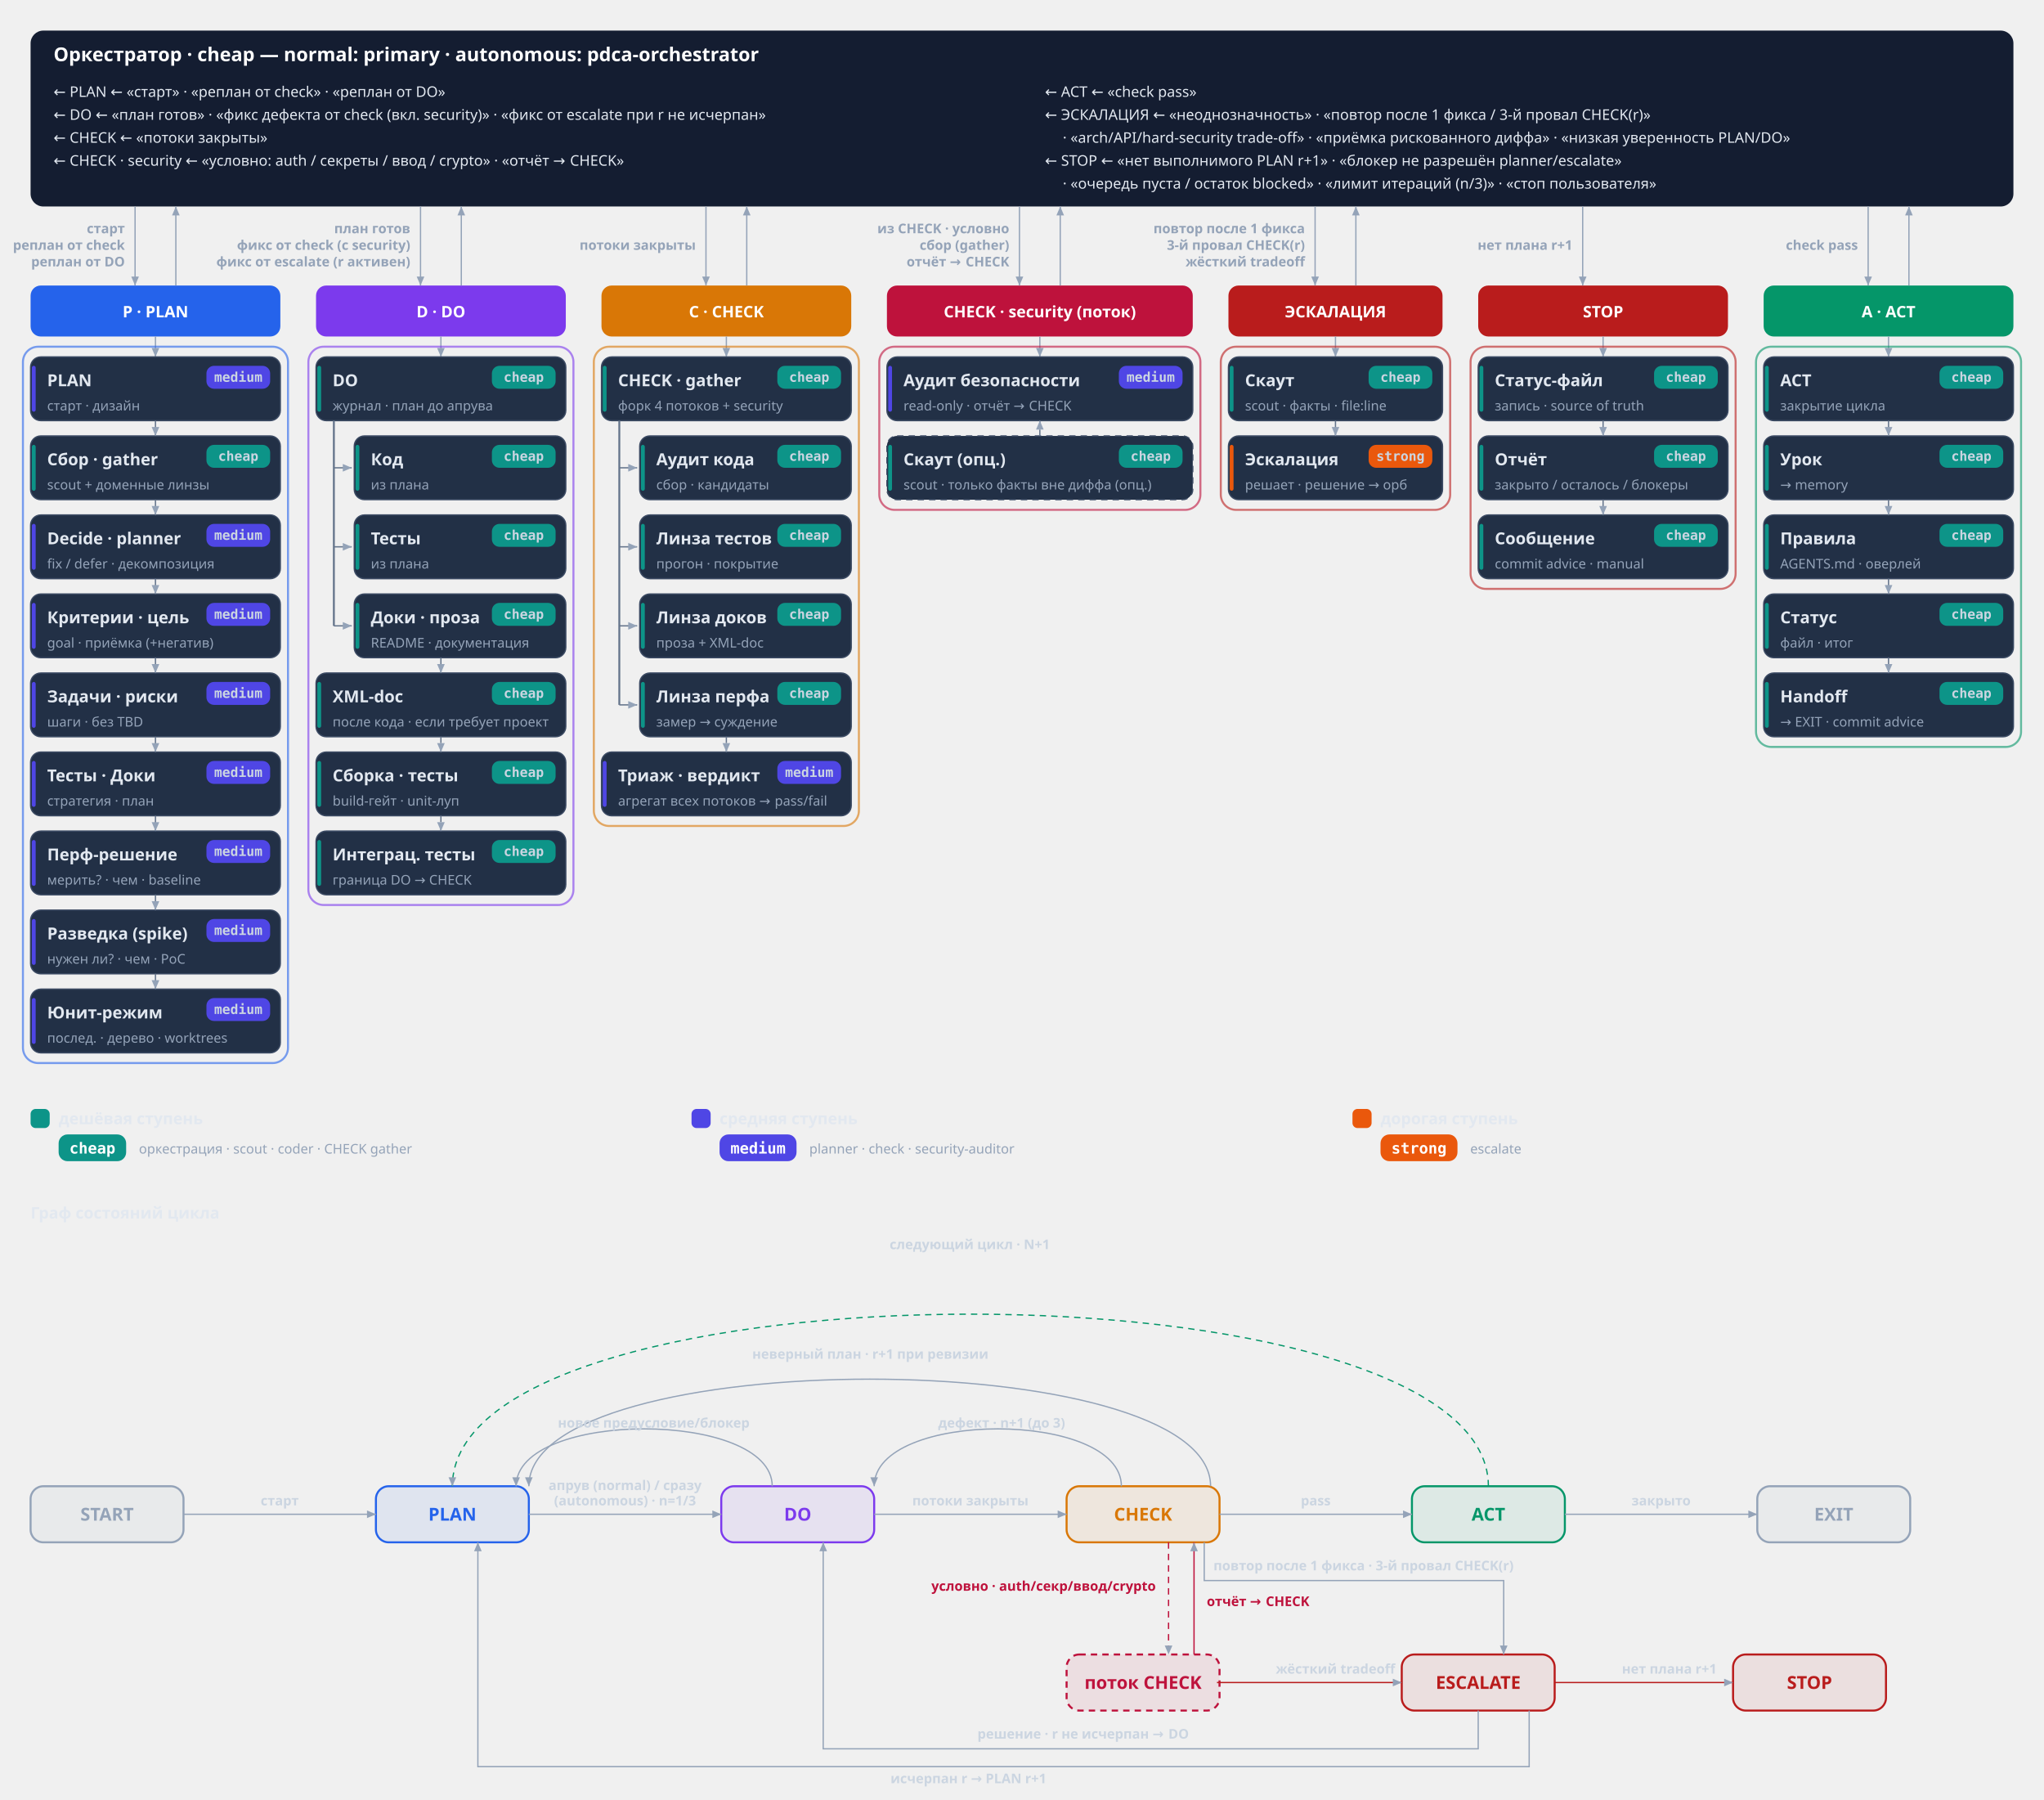
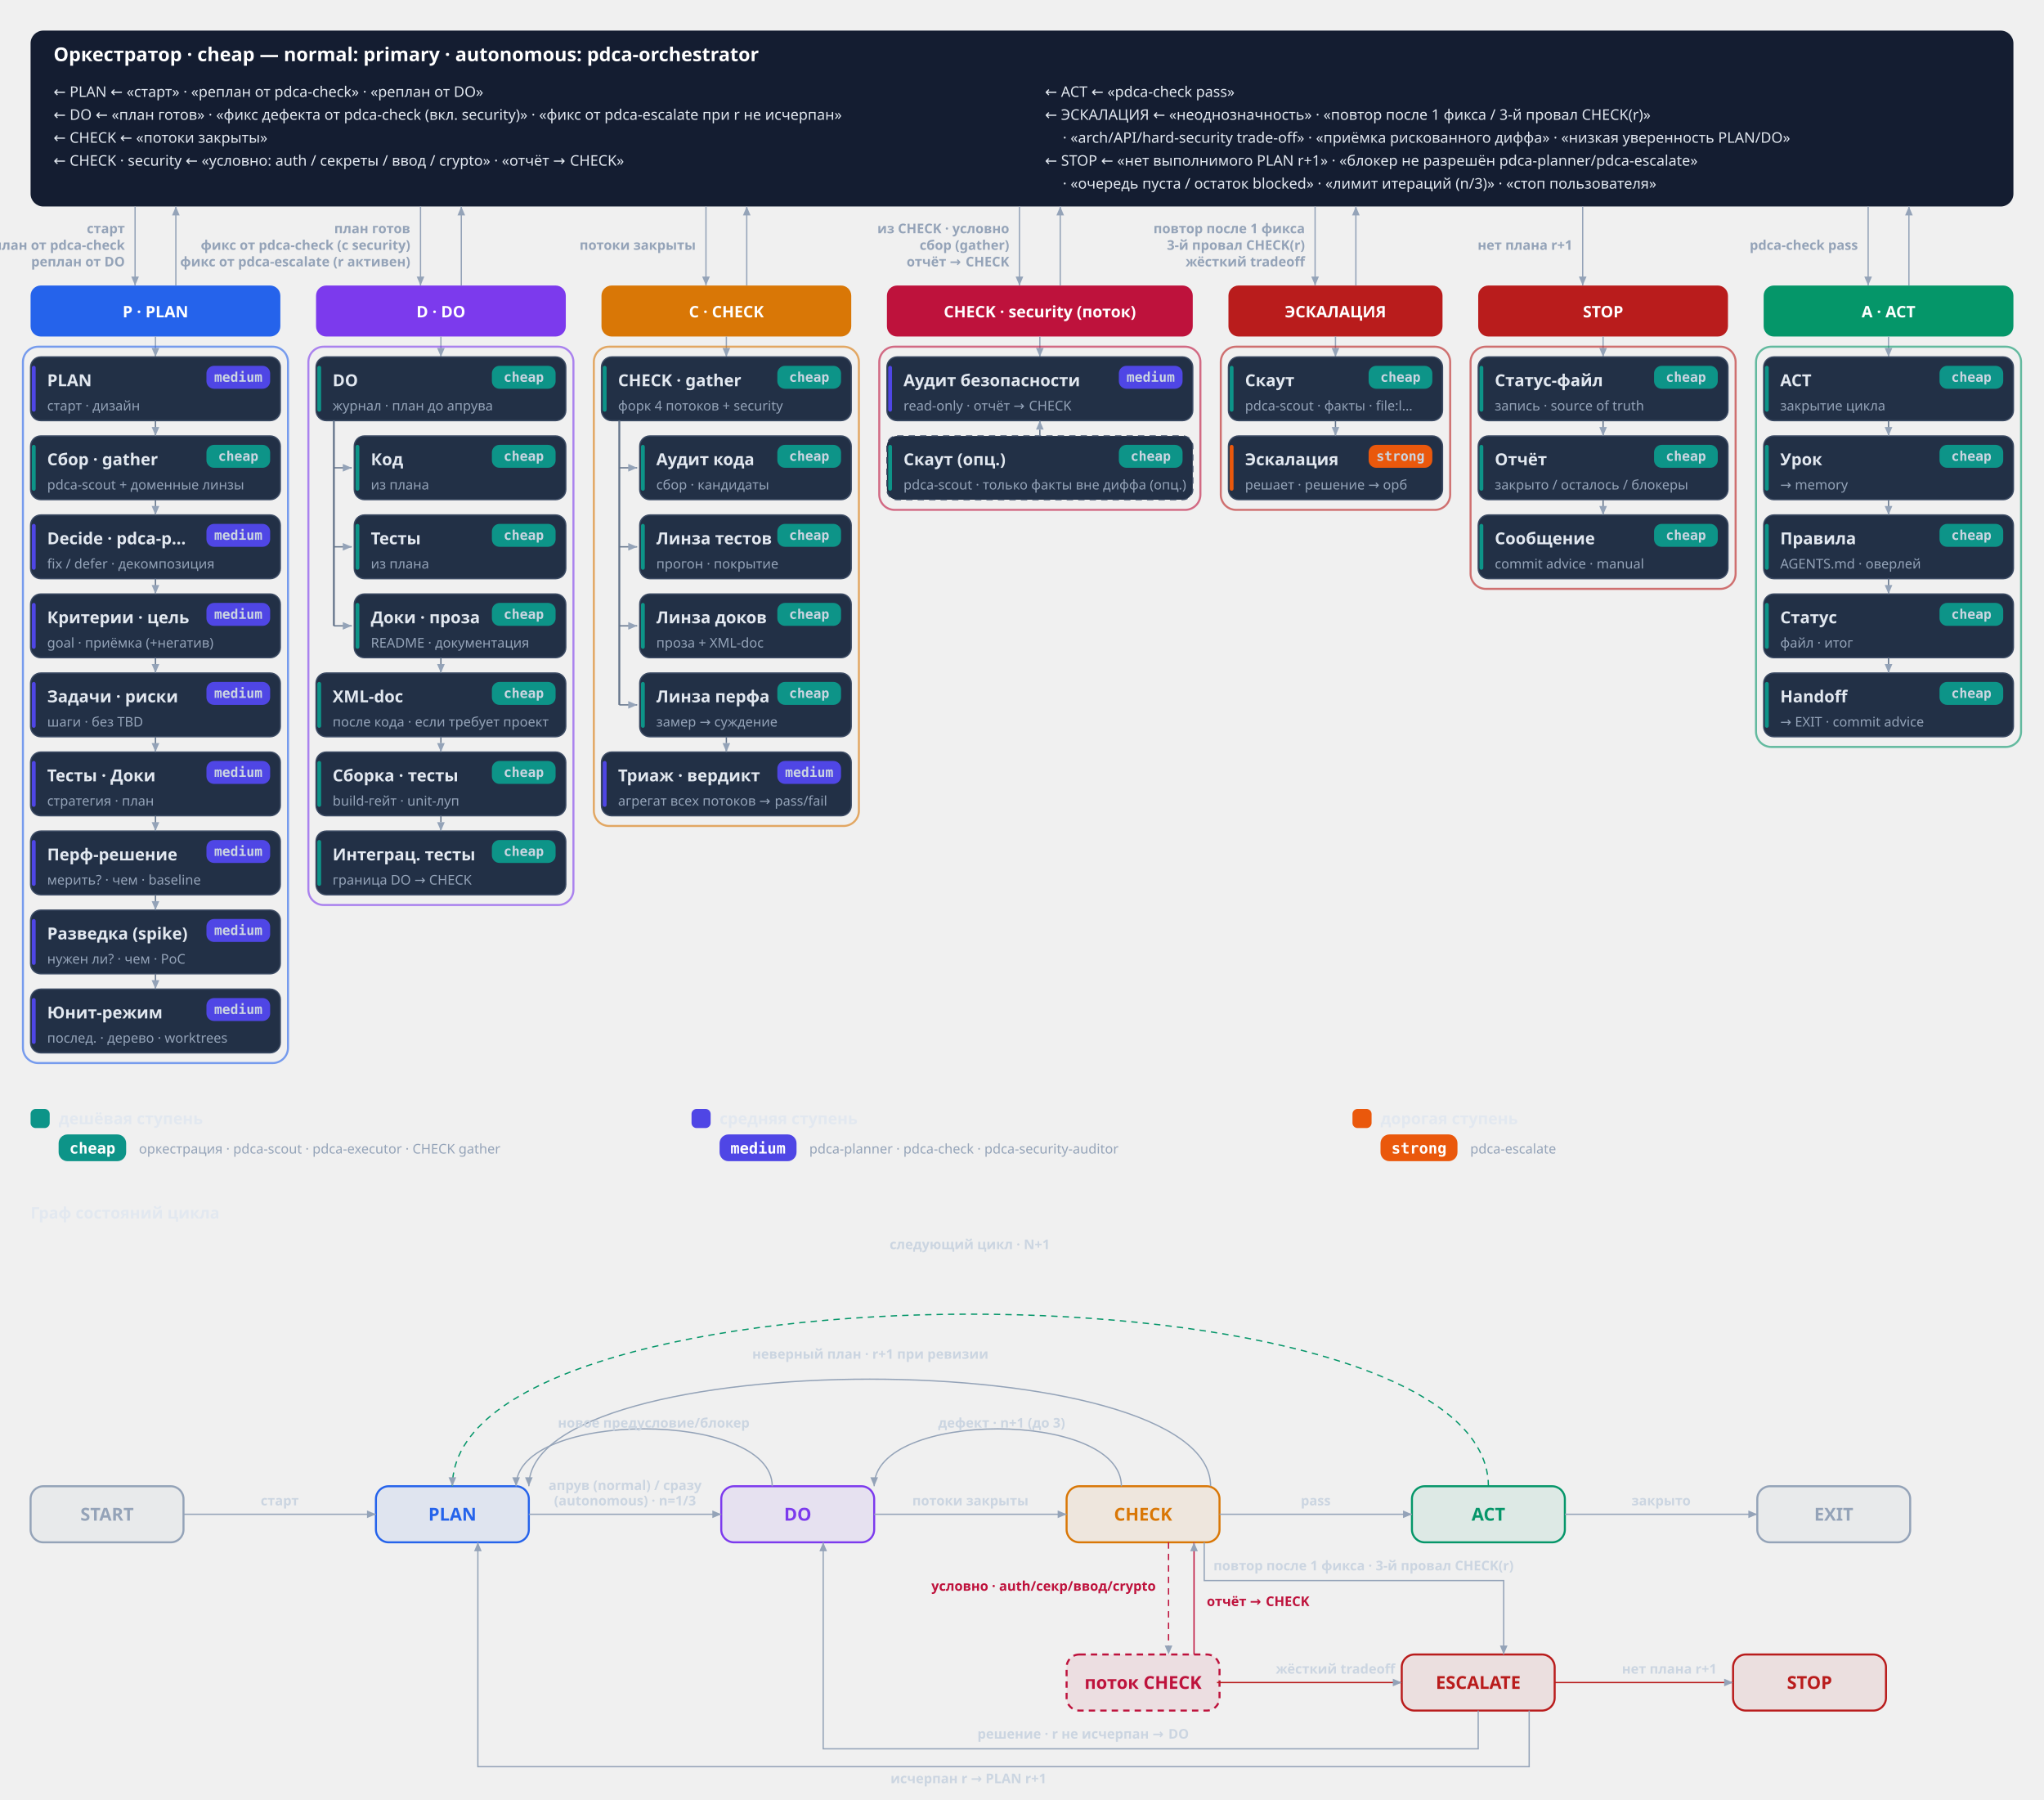
<svg xmlns="http://www.w3.org/2000/svg" viewBox="0 0 1604 1412" width="1604" font-family="Segoe UI, system-ui, sans-serif">
  <defs>
    <marker id="arrow" markerWidth="9" markerHeight="9" refX="7" refY="3" orient="auto">
      <path d="M0,0 L7,3 L0,6 Z" fill="#94a3b8" />
    </marker>
  </defs>
  <style>
.t{font-size:13px;font-weight:600;fill:#e2e8f0}
.s{font-size:10.5px;fill:#94a3b8}
.h{font-size:12.5px;font-weight:700;fill:#ffffff}
.g{font-size:10.5px;font-weight:600}
.band{fill:#141d31}
.bt{fill:#ffffff;font-size:15px;font-weight:700}
.ol{fill:#e2e8f0;font-size:11.5px}
.lt{font-size:12.5px;font-weight:700;fill:#e2e8f0}
.ls{font-size:10.5px;fill:#94a3b8}
.lm{font-family:ui-monospace,Consolas,Menlo,monospace;font-size:12px;font-weight:700}
.bm{font-family:ui-monospace,Consolas,Menlo,monospace;font-size:10.5px;font-weight:700}
.st{font-size:14px;font-weight:700}
</style>
  <rect x="24" y="24" width="1556" height="138" rx="10" class="band" />
  <text x="42" y="48" class="bt">Оркестратор · cheap — normal: primary · autonomous: pdca-orchestrator</text>
-   <text x="42" y="76" class="ol">← PLAN ← «старт» · «реплан от check» · «реплан от DO»</text>
-   <text x="42" y="94" class="ol">← DO ← «план готов» · «фикс дефекта от check (вкл. security)» · «фикс от escalate при r не исчерпан»</text>
+   <text x="42" y="76" class="ol">← PLAN ← «старт» · «реплан от pdca-check» · «реплан от DO»</text>
+   <text x="42" y="94" class="ol">← DO ← «план готов» · «фикс дефекта от pdca-check (вкл. security)» · «фикс от pdca-escalate при r не исчерпан»</text>
  <text x="42" y="112" class="ol">← CHECK ← «потоки закрыты»</text>
  <text x="42" y="130" class="ol">← CHECK · security ← «условно: auth / секреты / ввод / crypto» · «отчёт → CHECK»</text>
-   <text x="820.0" y="76" class="ol">← ACT ← «check pass»</text>
+   <text x="820.0" y="76" class="ol">← ACT ← «pdca-check pass»</text>
  <text x="820.0" y="94" class="ol">← ЭСКАЛАЦИЯ ← «неоднозначность» · «повтор после 1 фикса / 3-й провал CHECK(r)»</text>
  <text x="834.0" y="112" class="ol">· «arch/API/hard-security trade-off» · «приёмка рискованного диффа» · «низкая уверенность PLAN/DO»</text>
-   <text x="820.0" y="130" class="ol">← STOP ← «нет выполнимого PLAN r+1» · «блокер не разрешён planner/escalate»</text>
+   <text x="820.0" y="130" class="ol">← STOP ← «нет выполнимого PLAN r+1» · «блокер не разрешён pdca-planner/pdca-escalate»</text>
  <text x="834.0" y="148" class="ol">· «очередь пуста / остаток blocked» · «лимит итераций (n/3)» · «стоп пользователя»</text>
  <rect x="24" y="224" width="196" height="40" rx="8" fill="#2563eb" />
  <text x="122.0" y="249.0" class="h" text-anchor="middle">P · PLAN</text>
  <polyline points="122.0,264 122.0,280" fill="none" stroke="#94a3b8" marker-end="url(#arrow)" />
  <rect x="24" y="280" width="196" height="50" rx="8" fill="#223046" stroke="#3b4a63" stroke-width="1" />
  <rect x="25" y="287" width="3" height="36" rx="1.5" fill="#4f46e5" />
  <rect x="162" y="287" width="50" height="18" rx="6" fill="#4f46e5" />
  <text x="187.0" y="299.5" class="bm" fill="#cbd5e1" text-anchor="middle">medium</text>
  <text x="37" y="303" class="t">PLAN</text>
  <text x="37" y="322" class="s">старт · дизайн</text>
  <rect x="24" y="342" width="196" height="50" rx="8" fill="#223046" stroke="#3b4a63" stroke-width="1" />
  <rect x="25" y="349" width="3" height="36" rx="1.5" fill="#0d9488" />
  <rect x="162" y="349" width="50" height="18" rx="6" fill="#0d9488" />
  <text x="187.0" y="361.5" class="bm" fill="#cbd5e1" text-anchor="middle">cheap</text>
  <text x="37" y="365" class="t">Сбор · gather</text>
-   <text x="37" y="384" class="s">scout + доменные линзы</text>
+   <text x="37" y="384" class="s">pdca-scout + доменные линзы</text>
  <rect x="24" y="404" width="196" height="50" rx="8" fill="#223046" stroke="#3b4a63" stroke-width="1" />
  <rect x="25" y="411" width="3" height="36" rx="1.5" fill="#4f46e5" />
  <rect x="162" y="411" width="50" height="18" rx="6" fill="#4f46e5" />
  <text x="187.0" y="423.5" class="bm" fill="#cbd5e1" text-anchor="middle">medium</text>
-   <text x="37" y="427" class="t">Decide · planner</text>
+   <text x="37" y="427" class="t">Decide · pdca-p…</text>
  <text x="37" y="446" class="s">fix / defer · декомпозиция</text>
  <rect x="24" y="466" width="196" height="50" rx="8" fill="#223046" stroke="#3b4a63" stroke-width="1" />
  <rect x="25" y="473" width="3" height="36" rx="1.5" fill="#4f46e5" />
  <rect x="162" y="473" width="50" height="18" rx="6" fill="#4f46e5" />
  <text x="187.0" y="485.5" class="bm" fill="#cbd5e1" text-anchor="middle">medium</text>
  <text x="37" y="489" class="t">Критерии · цель</text>
  <text x="37" y="508" class="s">goal · приёмка (+негатив)</text>
  <rect x="24" y="528" width="196" height="50" rx="8" fill="#223046" stroke="#3b4a63" stroke-width="1" />
  <rect x="25" y="535" width="3" height="36" rx="1.5" fill="#4f46e5" />
  <rect x="162" y="535" width="50" height="18" rx="6" fill="#4f46e5" />
  <text x="187.0" y="547.5" class="bm" fill="#cbd5e1" text-anchor="middle">medium</text>
  <text x="37" y="551" class="t">Задачи · риски</text>
  <text x="37" y="570" class="s">шаги · без TBD</text>
  <rect x="24" y="590" width="196" height="50" rx="8" fill="#223046" stroke="#3b4a63" stroke-width="1" />
  <rect x="25" y="597" width="3" height="36" rx="1.5" fill="#4f46e5" />
  <rect x="162" y="597" width="50" height="18" rx="6" fill="#4f46e5" />
  <text x="187.0" y="609.5" class="bm" fill="#cbd5e1" text-anchor="middle">medium</text>
  <text x="37" y="613" class="t">Тесты · Доки</text>
  <text x="37" y="632" class="s">стратегия · план</text>
  <rect x="24" y="652" width="196" height="50" rx="8" fill="#223046" stroke="#3b4a63" stroke-width="1" />
  <rect x="25" y="659" width="3" height="36" rx="1.5" fill="#4f46e5" />
  <rect x="162" y="659" width="50" height="18" rx="6" fill="#4f46e5" />
  <text x="187.0" y="671.5" class="bm" fill="#cbd5e1" text-anchor="middle">medium</text>
  <text x="37" y="675" class="t">Перф-решение</text>
  <text x="37" y="694" class="s">мерить? · чем · baseline</text>
  <rect x="24" y="714" width="196" height="50" rx="8" fill="#223046" stroke="#3b4a63" stroke-width="1" />
  <rect x="25" y="721" width="3" height="36" rx="1.5" fill="#4f46e5" />
  <rect x="162" y="721" width="50" height="18" rx="6" fill="#4f46e5" />
  <text x="187.0" y="733.5" class="bm" fill="#cbd5e1" text-anchor="middle">medium</text>
  <text x="37" y="737" class="t">Разведка (spike)</text>
  <text x="37" y="756" class="s">нужен ли? · чем · PoC</text>
  <rect x="24" y="776" width="196" height="50" rx="8" fill="#223046" stroke="#3b4a63" stroke-width="1" />
  <rect x="25" y="783" width="3" height="36" rx="1.5" fill="#4f46e5" />
  <rect x="162" y="783" width="50" height="18" rx="6" fill="#4f46e5" />
  <text x="187.0" y="795.5" class="bm" fill="#cbd5e1" text-anchor="middle">medium</text>
  <text x="37" y="799" class="t">Юнит-режим</text>
  <text x="37" y="818" class="s">послед. · дерево · worktrees</text>
  <polyline points="122.0,330 122.0,342" fill="none" stroke="#64748b" marker-end="url(#arrow)" />
  <polyline points="122.0,392 122.0,404" fill="none" stroke="#64748b" marker-end="url(#arrow)" />
  <polyline points="122.0,454 122.0,466" fill="none" stroke="#64748b" marker-end="url(#arrow)" />
  <polyline points="122.0,516 122.0,528" fill="none" stroke="#64748b" marker-end="url(#arrow)" />
  <polyline points="122.0,578 122.0,590" fill="none" stroke="#64748b" marker-end="url(#arrow)" />
  <polyline points="122.0,640 122.0,652" fill="none" stroke="#64748b" marker-end="url(#arrow)" />
  <polyline points="122.0,702 122.0,714" fill="none" stroke="#64748b" marker-end="url(#arrow)" />
  <polyline points="122.0,764 122.0,776" fill="none" stroke="#64748b" marker-end="url(#arrow)" />
  <rect x="18" y="272" width="208" height="562" rx="12" fill="none" stroke="#2563eb" stroke-opacity="0.6" stroke-width="1.6" />
  <rect x="248" y="224" width="196" height="40" rx="8" fill="#7c3aed" />
  <text x="346.0" y="249.0" class="h" text-anchor="middle">D · DO</text>
  <polyline points="346.0,264 346.0,280" fill="none" stroke="#94a3b8" marker-end="url(#arrow)" />
  <rect x="248" y="280" width="196" height="50" rx="8" fill="#223046" stroke="#3b4a63" stroke-width="1" />
  <rect x="249" y="287" width="3" height="36" rx="1.5" fill="#0d9488" />
  <rect x="386" y="287" width="50" height="18" rx="6" fill="#0d9488" />
  <text x="411.0" y="299.5" class="bm" fill="#cbd5e1" text-anchor="middle">cheap</text>
  <text x="261" y="303" class="t">DO</text>
  <text x="261" y="322" class="s">журнал · план до апрува</text>
  <rect x="278" y="342" width="166" height="50" rx="8" fill="#223046" stroke="#3b4a63" stroke-width="1" />
  <rect x="279" y="349" width="3" height="36" rx="1.5" fill="#0d9488" />
  <rect x="386" y="349" width="50" height="18" rx="6" fill="#0d9488" />
  <text x="411.0" y="361.5" class="bm" fill="#cbd5e1" text-anchor="middle">cheap</text>
  <text x="291" y="365" class="t">Код</text>
  <text x="291" y="384" class="s">из плана</text>
  <polyline points="262,367.0 276,367.0" fill="none" stroke="#64748b" marker-end="url(#arrow)" />
  <rect x="278" y="404" width="166" height="50" rx="8" fill="#223046" stroke="#3b4a63" stroke-width="1" />
  <rect x="279" y="411" width="3" height="36" rx="1.5" fill="#0d9488" />
  <rect x="386" y="411" width="50" height="18" rx="6" fill="#0d9488" />
  <text x="411.0" y="423.5" class="bm" fill="#cbd5e1" text-anchor="middle">cheap</text>
  <text x="291" y="427" class="t">Тесты</text>
  <text x="291" y="446" class="s">из плана</text>
  <polyline points="262,429.0 276,429.0" fill="none" stroke="#64748b" marker-end="url(#arrow)" />
  <rect x="278" y="466" width="166" height="50" rx="8" fill="#223046" stroke="#3b4a63" stroke-width="1" />
  <rect x="279" y="473" width="3" height="36" rx="1.5" fill="#0d9488" />
  <rect x="386" y="473" width="50" height="18" rx="6" fill="#0d9488" />
  <text x="411.0" y="485.5" class="bm" fill="#cbd5e1" text-anchor="middle">cheap</text>
  <text x="291" y="489" class="t">Доки · проза</text>
  <text x="291" y="508" class="s">README · документация</text>
  <polyline points="262,491.0 276,491.0" fill="none" stroke="#64748b" marker-end="url(#arrow)" />
  <line x1="262" y1="330" x2="262" y2="491.0" stroke="#64748b" stroke-width="1.5" />
  <rect x="248" y="528" width="196" height="50" rx="8" fill="#223046" stroke="#3b4a63" stroke-width="1" />
  <rect x="249" y="535" width="3" height="36" rx="1.5" fill="#0d9488" />
  <rect x="386" y="535" width="50" height="18" rx="6" fill="#0d9488" />
  <text x="411.0" y="547.5" class="bm" fill="#cbd5e1" text-anchor="middle">cheap</text>
  <text x="261" y="551" class="t">XML-doc</text>
  <text x="261" y="570" class="s">после кода · если требует проект</text>
  <path d="M346.0,516 L346.0,528" fill="none" stroke="#64748b" stroke-dasharray="5 4" marker-end="url(#arrow)" />
  <rect x="248" y="590" width="196" height="50" rx="8" fill="#223046" stroke="#3b4a63" stroke-width="1" />
  <rect x="249" y="597" width="3" height="36" rx="1.5" fill="#0d9488" />
  <rect x="386" y="597" width="50" height="18" rx="6" fill="#0d9488" />
  <text x="411.0" y="609.5" class="bm" fill="#cbd5e1" text-anchor="middle">cheap</text>
  <text x="261" y="613" class="t">Сборка · тесты</text>
  <text x="261" y="632" class="s">build-гейт · unit-луп</text>
  <path d="M346.0,578 L346.0,590" fill="none" stroke="#64748b" stroke-dasharray="5 4" marker-end="url(#arrow)" />
  <rect x="248" y="652" width="196" height="50" rx="8" fill="#223046" stroke="#3b4a63" stroke-width="1" />
  <rect x="249" y="659" width="3" height="36" rx="1.5" fill="#0d9488" />
  <rect x="386" y="659" width="50" height="18" rx="6" fill="#0d9488" />
  <text x="411.0" y="671.5" class="bm" fill="#cbd5e1" text-anchor="middle">cheap</text>
  <text x="261" y="675" class="t">Интеграц. тесты</text>
  <text x="261" y="694" class="s">граница DO → CHECK</text>
  <path d="M346.0,640 L346.0,652" fill="none" stroke="#64748b" stroke-dasharray="5 4" marker-end="url(#arrow)" />
  <rect x="242" y="272" width="208" height="438" rx="12" fill="none" stroke="#7c3aed" stroke-opacity="0.6" stroke-width="1.6" />
  <rect x="472" y="224" width="196" height="40" rx="8" fill="#d97706" />
  <text x="570.0" y="249.0" class="h" text-anchor="middle">C · CHECK</text>
  <polyline points="570.0,264 570.0,280" fill="none" stroke="#94a3b8" marker-end="url(#arrow)" />
  <rect x="472" y="280" width="196" height="50" rx="8" fill="#223046" stroke="#3b4a63" stroke-width="1" />
  <rect x="473" y="287" width="3" height="36" rx="1.5" fill="#0d9488" />
  <rect x="610" y="287" width="50" height="18" rx="6" fill="#0d9488" />
  <text x="635.0" y="299.5" class="bm" fill="#cbd5e1" text-anchor="middle">cheap</text>
  <text x="485" y="303" class="t">CHECK · gather</text>
  <text x="485" y="322" class="s">форк 4 потоков + security</text>
  <rect x="502" y="342" width="166" height="50" rx="8" fill="#223046" stroke="#3b4a63" stroke-width="1" />
  <rect x="503" y="349" width="3" height="36" rx="1.5" fill="#0d9488" />
  <rect x="610" y="349" width="50" height="18" rx="6" fill="#0d9488" />
  <text x="635.0" y="361.5" class="bm" fill="#cbd5e1" text-anchor="middle">cheap</text>
  <text x="515" y="365" class="t">Аудит кода</text>
  <text x="515" y="384" class="s">сбор · кандидаты</text>
  <polyline points="486,367.0 500,367.0" fill="none" stroke="#64748b" marker-end="url(#arrow)" />
  <rect x="502" y="404" width="166" height="50" rx="8" fill="#223046" stroke="#3b4a63" stroke-width="1" />
  <rect x="503" y="411" width="3" height="36" rx="1.5" fill="#0d9488" />
  <rect x="610" y="411" width="50" height="18" rx="6" fill="#0d9488" />
  <text x="635.0" y="423.5" class="bm" fill="#cbd5e1" text-anchor="middle">cheap</text>
  <text x="515" y="427" class="t">Линза тестов</text>
  <text x="515" y="446" class="s">прогон · покрытие</text>
  <polyline points="486,429.0 500,429.0" fill="none" stroke="#64748b" marker-end="url(#arrow)" />
  <rect x="502" y="466" width="166" height="50" rx="8" fill="#223046" stroke="#3b4a63" stroke-width="1" />
  <rect x="503" y="473" width="3" height="36" rx="1.5" fill="#0d9488" />
  <rect x="610" y="473" width="50" height="18" rx="6" fill="#0d9488" />
  <text x="635.0" y="485.5" class="bm" fill="#cbd5e1" text-anchor="middle">cheap</text>
  <text x="515" y="489" class="t">Линза доков</text>
  <text x="515" y="508" class="s">проза + XML-doc</text>
  <polyline points="486,491.0 500,491.0" fill="none" stroke="#64748b" marker-end="url(#arrow)" />
  <rect x="502" y="528" width="166" height="50" rx="8" fill="#223046" stroke="#3b4a63" stroke-width="1" />
  <rect x="503" y="535" width="3" height="36" rx="1.5" fill="#0d9488" />
  <rect x="610" y="535" width="50" height="18" rx="6" fill="#0d9488" />
  <text x="635.0" y="547.5" class="bm" fill="#cbd5e1" text-anchor="middle">cheap</text>
  <text x="515" y="551" class="t">Линза перфа</text>
  <text x="515" y="570" class="s">замер → суждение</text>
  <polyline points="486,553.0 500,553.0" fill="none" stroke="#64748b" marker-end="url(#arrow)" />
  <line x1="486" y1="330" x2="486" y2="553.0" stroke="#64748b" stroke-width="1.5" />
  <rect x="472" y="590" width="196" height="50" rx="8" fill="#223046" stroke="#3b4a63" stroke-width="1" />
  <rect x="473" y="597" width="3" height="36" rx="1.5" fill="#4f46e5" />
  <rect x="610" y="597" width="50" height="18" rx="6" fill="#4f46e5" />
  <text x="635.0" y="609.5" class="bm" fill="#cbd5e1" text-anchor="middle">medium</text>
  <text x="485" y="613" class="t">Триаж · вердикт</text>
  <text x="485" y="632" class="s">агрегат всех потоков → pass/fail</text>
  <path d="M570.0,578 L570.0,590" fill="none" stroke="#64748b" stroke-dasharray="5 4" marker-end="url(#arrow)" />
  <rect x="466" y="272" width="208" height="376" rx="12" fill="none" stroke="#d97706" stroke-opacity="0.6" stroke-width="1.6" />
  <rect x="696" y="224" width="240" height="40" rx="8" fill="#be123c" />
  <text x="816.0" y="249.0" class="h" text-anchor="middle">CHECK · security (поток)</text>
  <polyline points="816.0,264 816.0,280" fill="none" stroke="#94a3b8" marker-end="url(#arrow)" />
  <rect x="696" y="280" width="240" height="50" rx="8" fill="#223046" stroke="#3b4a63" stroke-width="1" />
  <rect x="697" y="287" width="3" height="36" rx="1.5" fill="#4f46e5" />
  <rect x="878" y="287" width="50" height="18" rx="6" fill="#4f46e5" />
  <text x="903.0" y="299.5" class="bm" fill="#cbd5e1" text-anchor="middle">medium</text>
  <text x="709" y="303" class="t">Аудит безопасности</text>
  <text x="709" y="322" class="s">read-only · отчёт → CHECK</text>
  <rect x="696" y="342" width="240" height="50" rx="8" fill="#223046" stroke="#3b4a63" stroke-width="1" stroke-dasharray="5 4" />
  <rect x="697" y="349" width="3" height="36" rx="1.5" fill="#0d9488" />
  <rect x="878" y="349" width="50" height="18" rx="6" fill="#0d9488" />
  <text x="903.0" y="361.5" class="bm" fill="#cbd5e1" text-anchor="middle">cheap</text>
  <text x="709" y="365" class="t">Скаут (опц.)</text>
-   <text x="709" y="384" class="s">scout · только факты вне диффа (опц.)</text>
+   <text x="709" y="384" class="s">pdca-scout · только факты вне диффа (опц.)</text>
  <path d="M816.0,342 L816.0,330" fill="none" stroke="#64748b" stroke-dasharray="5 4" marker-end="url(#arrow)" />
  <rect x="690" y="272" width="252" height="128" rx="12" fill="none" stroke="#be123c" stroke-opacity="0.6" stroke-width="1.6" />
  <rect x="964" y="224" width="168" height="40" rx="8" fill="#b91c1c" />
  <text x="1048.0" y="249.0" class="h" text-anchor="middle">ЭСКАЛАЦИЯ</text>
  <polyline points="1048.0,264 1048.0,280" fill="none" stroke="#94a3b8" marker-end="url(#arrow)" />
  <rect x="964" y="280" width="168" height="50" rx="8" fill="#223046" stroke="#3b4a63" stroke-width="1" />
  <rect x="965" y="287" width="3" height="36" rx="1.5" fill="#0d9488" />
  <rect x="1074" y="287" width="50" height="18" rx="6" fill="#0d9488" />
  <text x="1099.0" y="299.5" class="bm" fill="#cbd5e1" text-anchor="middle">cheap</text>
  <text x="977" y="303" class="t">Скаут</text>
-   <text x="977" y="322" class="s">scout · факты · file:line</text>
+   <text x="977" y="322" class="s">pdca-scout · факты · file:l…</text>
  <rect x="964" y="342" width="168" height="50" rx="8" fill="#223046" stroke="#3b4a63" stroke-width="1" />
  <rect x="965" y="349" width="3" height="36" rx="1.5" fill="#ea580c" />
  <rect x="1074" y="349" width="50" height="18" rx="6" fill="#ea580c" />
  <text x="1099.0" y="361.5" class="bm" fill="#cbd5e1" text-anchor="middle">strong</text>
  <text x="977" y="365" class="t">Эскалация</text>
  <text x="977" y="384" class="s">решает · решение → орб</text>
  <polyline points="1048.0,330 1048.0,342" fill="none" stroke="#64748b" marker-end="url(#arrow)" />
  <rect x="958" y="272" width="180" height="128" rx="12" fill="none" stroke="#b91c1c" stroke-opacity="0.6" stroke-width="1.6" />
  <rect x="1160" y="224" width="196" height="40" rx="8" fill="#b91c1c" />
  <text x="1258.0" y="249.0" class="h" text-anchor="middle">STOP</text>
  <polyline points="1258.0,264 1258.0,280" fill="none" stroke="#94a3b8" marker-end="url(#arrow)" />
  <rect x="1160" y="280" width="196" height="50" rx="8" fill="#223046" stroke="#3b4a63" stroke-width="1" />
  <rect x="1161" y="287" width="3" height="36" rx="1.5" fill="#0d9488" />
  <rect x="1298" y="287" width="50" height="18" rx="6" fill="#0d9488" />
  <text x="1323.0" y="299.5" class="bm" fill="#cbd5e1" text-anchor="middle">cheap</text>
  <text x="1173" y="303" class="t">Статус-файл</text>
  <text x="1173" y="322" class="s">запись · source of truth</text>
  <rect x="1160" y="342" width="196" height="50" rx="8" fill="#223046" stroke="#3b4a63" stroke-width="1" />
  <rect x="1161" y="349" width="3" height="36" rx="1.5" fill="#0d9488" />
  <rect x="1298" y="349" width="50" height="18" rx="6" fill="#0d9488" />
  <text x="1323.0" y="361.5" class="bm" fill="#cbd5e1" text-anchor="middle">cheap</text>
  <text x="1173" y="365" class="t">Отчёт</text>
  <text x="1173" y="384" class="s">закрыто / осталось / блокеры</text>
  <rect x="1160" y="404" width="196" height="50" rx="8" fill="#223046" stroke="#3b4a63" stroke-width="1" />
  <rect x="1161" y="411" width="3" height="36" rx="1.5" fill="#0d9488" />
  <rect x="1298" y="411" width="50" height="18" rx="6" fill="#0d9488" />
  <text x="1323.0" y="423.5" class="bm" fill="#cbd5e1" text-anchor="middle">cheap</text>
  <text x="1173" y="427" class="t">Сообщение</text>
  <text x="1173" y="446" class="s">commit advice · manual</text>
  <polyline points="1258.0,330 1258.0,342" fill="none" stroke="#64748b" marker-end="url(#arrow)" />
  <polyline points="1258.0,392 1258.0,404" fill="none" stroke="#64748b" marker-end="url(#arrow)" />
  <rect x="1154" y="272" width="208" height="190" rx="12" fill="none" stroke="#b91c1c" stroke-opacity="0.6" stroke-width="1.6" />
  <rect x="1384" y="224" width="196" height="40" rx="8" fill="#059669" />
  <text x="1482.0" y="249.0" class="h" text-anchor="middle">A · ACT</text>
  <polyline points="1482.0,264 1482.0,280" fill="none" stroke="#94a3b8" marker-end="url(#arrow)" />
  <rect x="1384" y="280" width="196" height="50" rx="8" fill="#223046" stroke="#3b4a63" stroke-width="1" />
  <rect x="1385" y="287" width="3" height="36" rx="1.5" fill="#0d9488" />
  <rect x="1522" y="287" width="50" height="18" rx="6" fill="#0d9488" />
  <text x="1547.0" y="299.5" class="bm" fill="#cbd5e1" text-anchor="middle">cheap</text>
  <text x="1397" y="303" class="t">ACT</text>
  <text x="1397" y="322" class="s">закрытие цикла</text>
  <rect x="1384" y="342" width="196" height="50" rx="8" fill="#223046" stroke="#3b4a63" stroke-width="1" />
  <rect x="1385" y="349" width="3" height="36" rx="1.5" fill="#0d9488" />
  <rect x="1522" y="349" width="50" height="18" rx="6" fill="#0d9488" />
  <text x="1547.0" y="361.5" class="bm" fill="#cbd5e1" text-anchor="middle">cheap</text>
  <text x="1397" y="365" class="t">Урок</text>
  <text x="1397" y="384" class="s">→ memory</text>
  <rect x="1384" y="404" width="196" height="50" rx="8" fill="#223046" stroke="#3b4a63" stroke-width="1" />
  <rect x="1385" y="411" width="3" height="36" rx="1.5" fill="#0d9488" />
  <rect x="1522" y="411" width="50" height="18" rx="6" fill="#0d9488" />
  <text x="1547.0" y="423.5" class="bm" fill="#cbd5e1" text-anchor="middle">cheap</text>
  <text x="1397" y="427" class="t">Правила</text>
  <text x="1397" y="446" class="s">AGENTS.md · оверлей</text>
  <rect x="1384" y="466" width="196" height="50" rx="8" fill="#223046" stroke="#3b4a63" stroke-width="1" />
  <rect x="1385" y="473" width="3" height="36" rx="1.5" fill="#0d9488" />
  <rect x="1522" y="473" width="50" height="18" rx="6" fill="#0d9488" />
  <text x="1547.0" y="485.5" class="bm" fill="#cbd5e1" text-anchor="middle">cheap</text>
  <text x="1397" y="489" class="t">Статус</text>
  <text x="1397" y="508" class="s">файл · итог</text>
  <rect x="1384" y="528" width="196" height="50" rx="8" fill="#223046" stroke="#3b4a63" stroke-width="1" />
  <rect x="1385" y="535" width="3" height="36" rx="1.5" fill="#0d9488" />
  <rect x="1522" y="535" width="50" height="18" rx="6" fill="#0d9488" />
  <text x="1547.0" y="547.5" class="bm" fill="#cbd5e1" text-anchor="middle">cheap</text>
  <text x="1397" y="551" class="t">Handoff</text>
  <text x="1397" y="570" class="s">→ EXIT · commit advice</text>
  <polyline points="1482.0,330 1482.0,342" fill="none" stroke="#64748b" marker-end="url(#arrow)" />
  <polyline points="1482.0,392 1482.0,404" fill="none" stroke="#64748b" marker-end="url(#arrow)" />
  <polyline points="1482.0,454 1482.0,466" fill="none" stroke="#64748b" marker-end="url(#arrow)" />
  <polyline points="1482.0,516 1482.0,528" fill="none" stroke="#64748b" marker-end="url(#arrow)" />
  <rect x="1378" y="272" width="208" height="314" rx="12" fill="none" stroke="#059669" stroke-opacity="0.6" stroke-width="1.6" />
  <polyline points="106.0,162 106.0,224" fill="none" stroke="#94a3b8" data-edge-id="dispatch_p" marker-end="url(#arrow)" />
  <text x="98.0" y="183.0" class="g" fill="#94a3b8" text-anchor="end">старт</text>
-   <text x="98.0" y="196.0" class="g" fill="#94a3b8" text-anchor="end">реплан от check</text>
+   <text x="98.0" y="196.0" class="g" fill="#94a3b8" text-anchor="end">реплан от pdca-check</text>
  <text x="98.0" y="209.0" class="g" fill="#94a3b8" text-anchor="end">реплан от DO</text>
  <polyline points="138.0,224 138.0,162" fill="none" stroke="#94a3b8" data-edge-id="return_p" marker-end="url(#arrow)" />
  <polyline points="330.0,162 330.0,224" fill="none" stroke="#94a3b8" data-edge-id="dispatch_d" marker-end="url(#arrow)" />
  <text x="322.0" y="183.0" class="g" fill="#94a3b8" text-anchor="end">план готов</text>
-   <text x="322.0" y="196.0" class="g" fill="#94a3b8" text-anchor="end">фикс от check (с security)</text>
-   <text x="322.0" y="209.0" class="g" fill="#94a3b8" text-anchor="end">фикс от escalate (r активен)</text>
+   <text x="322.0" y="196.0" class="g" fill="#94a3b8" text-anchor="end">фикс от pdca-check (с security)</text>
+   <text x="322.0" y="209.0" class="g" fill="#94a3b8" text-anchor="end">фикс от pdca-escalate (r активен)</text>
  <polyline points="362.0,224 362.0,162" fill="none" stroke="#94a3b8" data-edge-id="return_d" marker-end="url(#arrow)" />
  <polyline points="554.0,162 554.0,224" fill="none" stroke="#94a3b8" data-edge-id="dispatch_c" marker-end="url(#arrow)" />
  <text x="546.0" y="196.0" class="g" fill="#94a3b8" text-anchor="end">потоки закрыты</text>
  <polyline points="586.0,224 586.0,162" fill="none" stroke="#94a3b8" data-edge-id="return_c" marker-end="url(#arrow)" />
  <polyline points="800.0,162 800.0,224" fill="none" stroke="#94a3b8" data-edge-id="dispatch_sec" marker-end="url(#arrow)" />
  <text x="792.0" y="183.0" class="g" fill="#94a3b8" text-anchor="end">из CHECK · условно</text>
  <text x="792.0" y="196.0" class="g" fill="#94a3b8" text-anchor="end">сбор (gather)</text>
  <text x="792.0" y="209.0" class="g" fill="#94a3b8" text-anchor="end">отчёт → CHECK</text>
  <polyline points="832.0,224 832.0,162" fill="none" stroke="#94a3b8" data-edge-id="return_sec" marker-end="url(#arrow)" />
  <polyline points="1032.0,162 1032.0,224" fill="none" stroke="#94a3b8" data-edge-id="dispatch_e" marker-end="url(#arrow)" />
  <text x="1024.0" y="183.0" class="g" fill="#94a3b8" text-anchor="end">повтор после 1 фикса</text>
  <text x="1024.0" y="196.0" class="g" fill="#94a3b8" text-anchor="end">3-й провал CHECK(r)</text>
  <text x="1024.0" y="209.0" class="g" fill="#94a3b8" text-anchor="end">жёсткий tradeoff</text>
  <polyline points="1064.0,224 1064.0,162" fill="none" stroke="#94a3b8" data-edge-id="return_e" marker-end="url(#arrow)" />
  <polyline points="1242.0,162 1242.0,224" fill="none" stroke="#94a3b8" data-edge-id="dispatch_s" marker-end="url(#arrow)" />
  <text x="1234.0" y="196.0" class="g" fill="#94a3b8" text-anchor="end">нет плана r+1</text>
  <polyline points="1466.0,162 1466.0,224" fill="none" stroke="#94a3b8" data-edge-id="dispatch_a" marker-end="url(#arrow)" />
-   <text x="1458.0" y="196.0" class="g" fill="#94a3b8" text-anchor="end">check pass</text>
+   <text x="1458.0" y="196.0" class="g" fill="#94a3b8" text-anchor="end">pdca-check pass</text>
  <polyline points="1498.0,224 1498.0,162" fill="none" stroke="#94a3b8" data-edge-id="return_a" marker-end="url(#arrow)" />
  <rect x="24.0" y="870" width="15" height="15" rx="4" fill="#0d9488" />
  <text x="46.0" y="882" class="lt">дешёвая ступень</text>
  <rect x="46.0" y="890" width="53.0" height="21" rx="7" fill="#0d9488" />
  <text x="72.5" y="905" class="lm" fill="#ffffff" text-anchor="middle">cheap</text>
-   <text x="109.0" y="905" class="ls">оркестрация · scout · coder · CHECK gather</text>
+   <text x="109.0" y="905" class="ls">оркестрация · pdca-scout · pdca-executor · CHECK gather</text>
  <rect x="542.667" y="870" width="15" height="15" rx="4" fill="#4f46e5" />
  <text x="564.667" y="882" class="lt">средняя ступень</text>
  <rect x="564.667" y="890" width="60.4" height="21" rx="7" fill="#4f46e5" />
  <text x="594.867" y="905" class="lm" fill="#ffffff" text-anchor="middle">medium</text>
-   <text x="635.067" y="905" class="ls">planner · check · security-auditor</text>
+   <text x="635.067" y="905" class="ls">pdca-planner · pdca-check · pdca-security-auditor</text>
  <rect x="1061.333" y="870" width="15" height="15" rx="4" fill="#ea580c" />
  <text x="1083.333" y="882" class="lt">дорогая ступень</text>
  <rect x="1083.333" y="890" width="60.4" height="21" rx="7" fill="#ea580c" />
  <text x="1113.533" y="905" class="lm" fill="#ffffff" text-anchor="middle">strong</text>
-   <text x="1153.733" y="905" class="ls">escalate</text>
+   <text x="1153.733" y="905" class="ls">pdca-escalate</text>
  <text x="24" y="956" class="lt">Граф состояний цикла</text>
  <rect x="24" y="1166" width="120" height="44" rx="10" fill="#94a3b8" fill-opacity="0.08" stroke="#94a3b8" stroke-width="1.6" data-node-id="START" />
  <text x="84.0" y="1193.0" class="st" fill="#94a3b8" text-anchor="middle">START</text>
  <rect x="295" y="1166" width="120" height="44" rx="10" fill="#2563eb" fill-opacity="0.08" stroke="#2563eb" stroke-width="1.6" data-node-id="PLAN" />
  <text x="355.0" y="1193.0" class="st" fill="#2563eb" text-anchor="middle">PLAN</text>
  <rect x="566" y="1166" width="120" height="44" rx="10" fill="#7c3aed" fill-opacity="0.08" stroke="#7c3aed" stroke-width="1.6" data-node-id="DO" />
  <text x="626.0" y="1193.0" class="st" fill="#7c3aed" text-anchor="middle">DO</text>
  <rect x="837" y="1166" width="120" height="44" rx="10" fill="#d97706" fill-opacity="0.08" stroke="#d97706" stroke-width="1.6" data-node-id="CHECK" />
  <text x="897.0" y="1193.0" class="st" fill="#d97706" text-anchor="middle">CHECK</text>
  <rect x="1108" y="1166" width="120" height="44" rx="10" fill="#059669" fill-opacity="0.08" stroke="#059669" stroke-width="1.6" data-node-id="ACT" />
  <text x="1168.0" y="1193.0" class="st" fill="#059669" text-anchor="middle">ACT</text>
  <rect x="1379" y="1166" width="120" height="44" rx="10" fill="#94a3b8" fill-opacity="0.08" stroke="#94a3b8" stroke-width="1.6" data-node-id="EXIT" />
  <text x="1439.0" y="1193.0" class="st" fill="#94a3b8" text-anchor="middle">EXIT</text>
  <polyline points="144,1188.0 295,1188.0" fill="none" stroke="#94a3b8" data-edge-id="start_plan" marker-end="url(#arrow)" />
  <text x="219.5" y="1181.0" class="g" fill="#cbd5e1" text-anchor="middle">старт</text>
  <polyline points="415,1188.0 566,1188.0" fill="none" stroke="#94a3b8" data-edge-id="plan_do" marker-end="url(#arrow)" />
  <text x="490.5" y="1169.0" class="g" fill="#cbd5e1" text-anchor="middle">апрув (normal) / сразу</text>
  <text x="490.5" y="1181.0" class="g" fill="#cbd5e1" text-anchor="middle">(autonomous) · n=1/3</text>
  <polyline points="686,1188.0 837,1188.0" fill="none" stroke="#94a3b8" data-edge-id="do_check" marker-end="url(#arrow)" />
  <text x="761.5" y="1181.0" class="g" fill="#cbd5e1" text-anchor="middle">потоки закрыты</text>
  <polyline points="957,1188.0 1108,1188.0" fill="none" stroke="#94a3b8" data-edge-id="check_act" marker-end="url(#arrow)" />
  <text x="1032.5" y="1181.0" class="g" fill="#cbd5e1" text-anchor="middle">pass</text>
  <polyline points="1228,1188.0 1379,1188.0" fill="none" stroke="#94a3b8" data-edge-id="act_exit" marker-end="url(#arrow)" />
  <text x="1303.5" y="1181.0" class="g" fill="#cbd5e1" text-anchor="middle">закрыто</text>
  <path d="M880,1166 C880,1106 686,1106 686,1166" fill="none" stroke="#94a3b8" marker-end="url(#arrow)" data-edge-id="check_do_defect" />
  <text x="786" y="1120" class="g" fill="#cbd5e1" text-anchor="middle">дефект · n+1 (до 3)</text>
  <path d="M950,1166 C950,1054 415,1054 415,1166" fill="none" stroke="#94a3b8" marker-end="url(#arrow)" data-edge-id="check_plan_replan" />
  <text x="683" y="1066" class="g" fill="#cbd5e1" text-anchor="middle">неверный план · r+1 при ревизии</text>
  <path d="M606,1166 C606,1106 405,1106 405,1166" fill="none" stroke="#94a3b8" marker-end="url(#arrow)" data-edge-id="do_plan_blocker" />
  <text x="513" y="1120" class="g" fill="#cbd5e1" text-anchor="middle">новое предусловие/блокер</text>
  <path d="M1168,1166 C1168,986 355,986 355,1166" fill="none" stroke="#059669" stroke-dasharray="5 4" marker-end="url(#arrow)" data-edge-id="act_plan" />
  <text x="761" y="980" class="g" fill="#cbd5e1" text-anchor="middle">следующий цикл · N+1</text>
  <rect x="837" y="1298" width="120" height="44" rx="10" fill="#be123c" fill-opacity="0.08" stroke="#be123c" stroke-width="1.6" stroke-dasharray="5 4" data-node-id="sec_check" />
  <text x="897.0" y="1325.0" class="st" fill="#be123c" text-anchor="middle">поток CHECK</text>
-   <rect x="1100" y="1298" width="120" height="44" rx="10" fill="#b91c1c" fill-opacity="0.08" stroke="#b91c1c" stroke-width="1.6" data-node-id="escalate" />
+   <rect x="1100" y="1298" width="120" height="44" rx="10" fill="#b91c1c" fill-opacity="0.08" stroke="#b91c1c" stroke-width="1.6" data-node-id="pdca-escalate" />
  <text x="1160.0" y="1325.0" class="st" fill="#b91c1c" text-anchor="middle">ESCALATE</text>
  <rect x="1360" y="1298" width="120" height="44" rx="10" fill="#b91c1c" fill-opacity="0.08" stroke="#b91c1c" stroke-width="1.6" data-node-id="stop" />
  <text x="1420.0" y="1325.0" class="st" fill="#b91c1c" text-anchor="middle">STOP</text>
  <polyline points="917,1210 917,1298" fill="none" stroke="#be123c" stroke-dasharray="5 4" data-edge-id="check_security" marker-end="url(#arrow)" />
  <text x="907" y="1248.0" class="g" fill="#be123c" text-anchor="end">условно · auth/секр/ввод/crypto</text>
  <polyline points="937,1298 937,1210" fill="none" stroke="#be123c" data-edge-id="security_check_report" marker-end="url(#arrow)" />
  <text x="947" y="1260.0" class="g" fill="#be123c" text-anchor="start">отчёт → CHECK</text>
  <polyline points="945,1210 945,1240 1180,1240 1180,1298" fill="none" stroke="#94a3b8" data-edge-id="check_escalate_trigger" marker-end="url(#arrow)" />
  <text x="1070" y="1232" class="g" fill="#cbd5e1" text-anchor="middle">повтор после 1 фикса · 3-й провал CHECK(r)</text>
  <polyline points="955,1320.0 1100,1320.0" fill="none" stroke="#b91c1c" data-edge-id="security_escalate_tradeoff" marker-end="url(#arrow)" />
  <text x="1048" y="1313.0" class="g" fill="#cbd5e1" text-anchor="middle">жёсткий tradeoff</text>
  <polyline points="1220,1320.0 1360,1320.0" fill="none" stroke="#b91c1c" data-edge-id="escalate_stop" marker-end="url(#arrow)" />
  <text x="1310" y="1313.0" class="g" fill="#cbd5e1" text-anchor="middle">нет плана r+1</text>
  <polyline points="1160,1342 1160,1372 646,1372 646,1210" fill="none" stroke="#94a3b8" data-edge-id="escalate_do_nonexhausted" marker-end="url(#arrow)" />
  <text x="850" y="1364" class="g" fill="#cbd5e1" text-anchor="middle">решение · r не исчерпан → DO</text>
  <polyline points="1200,1342 1200,1386 375,1386 375,1210" fill="none" stroke="#94a3b8" data-edge-id="escalate_plan_exhausted" marker-end="url(#arrow)" />
  <text x="760" y="1399" class="g" fill="#cbd5e1" text-anchor="middle">исчерпан r → PLAN r+1</text>
</svg>
